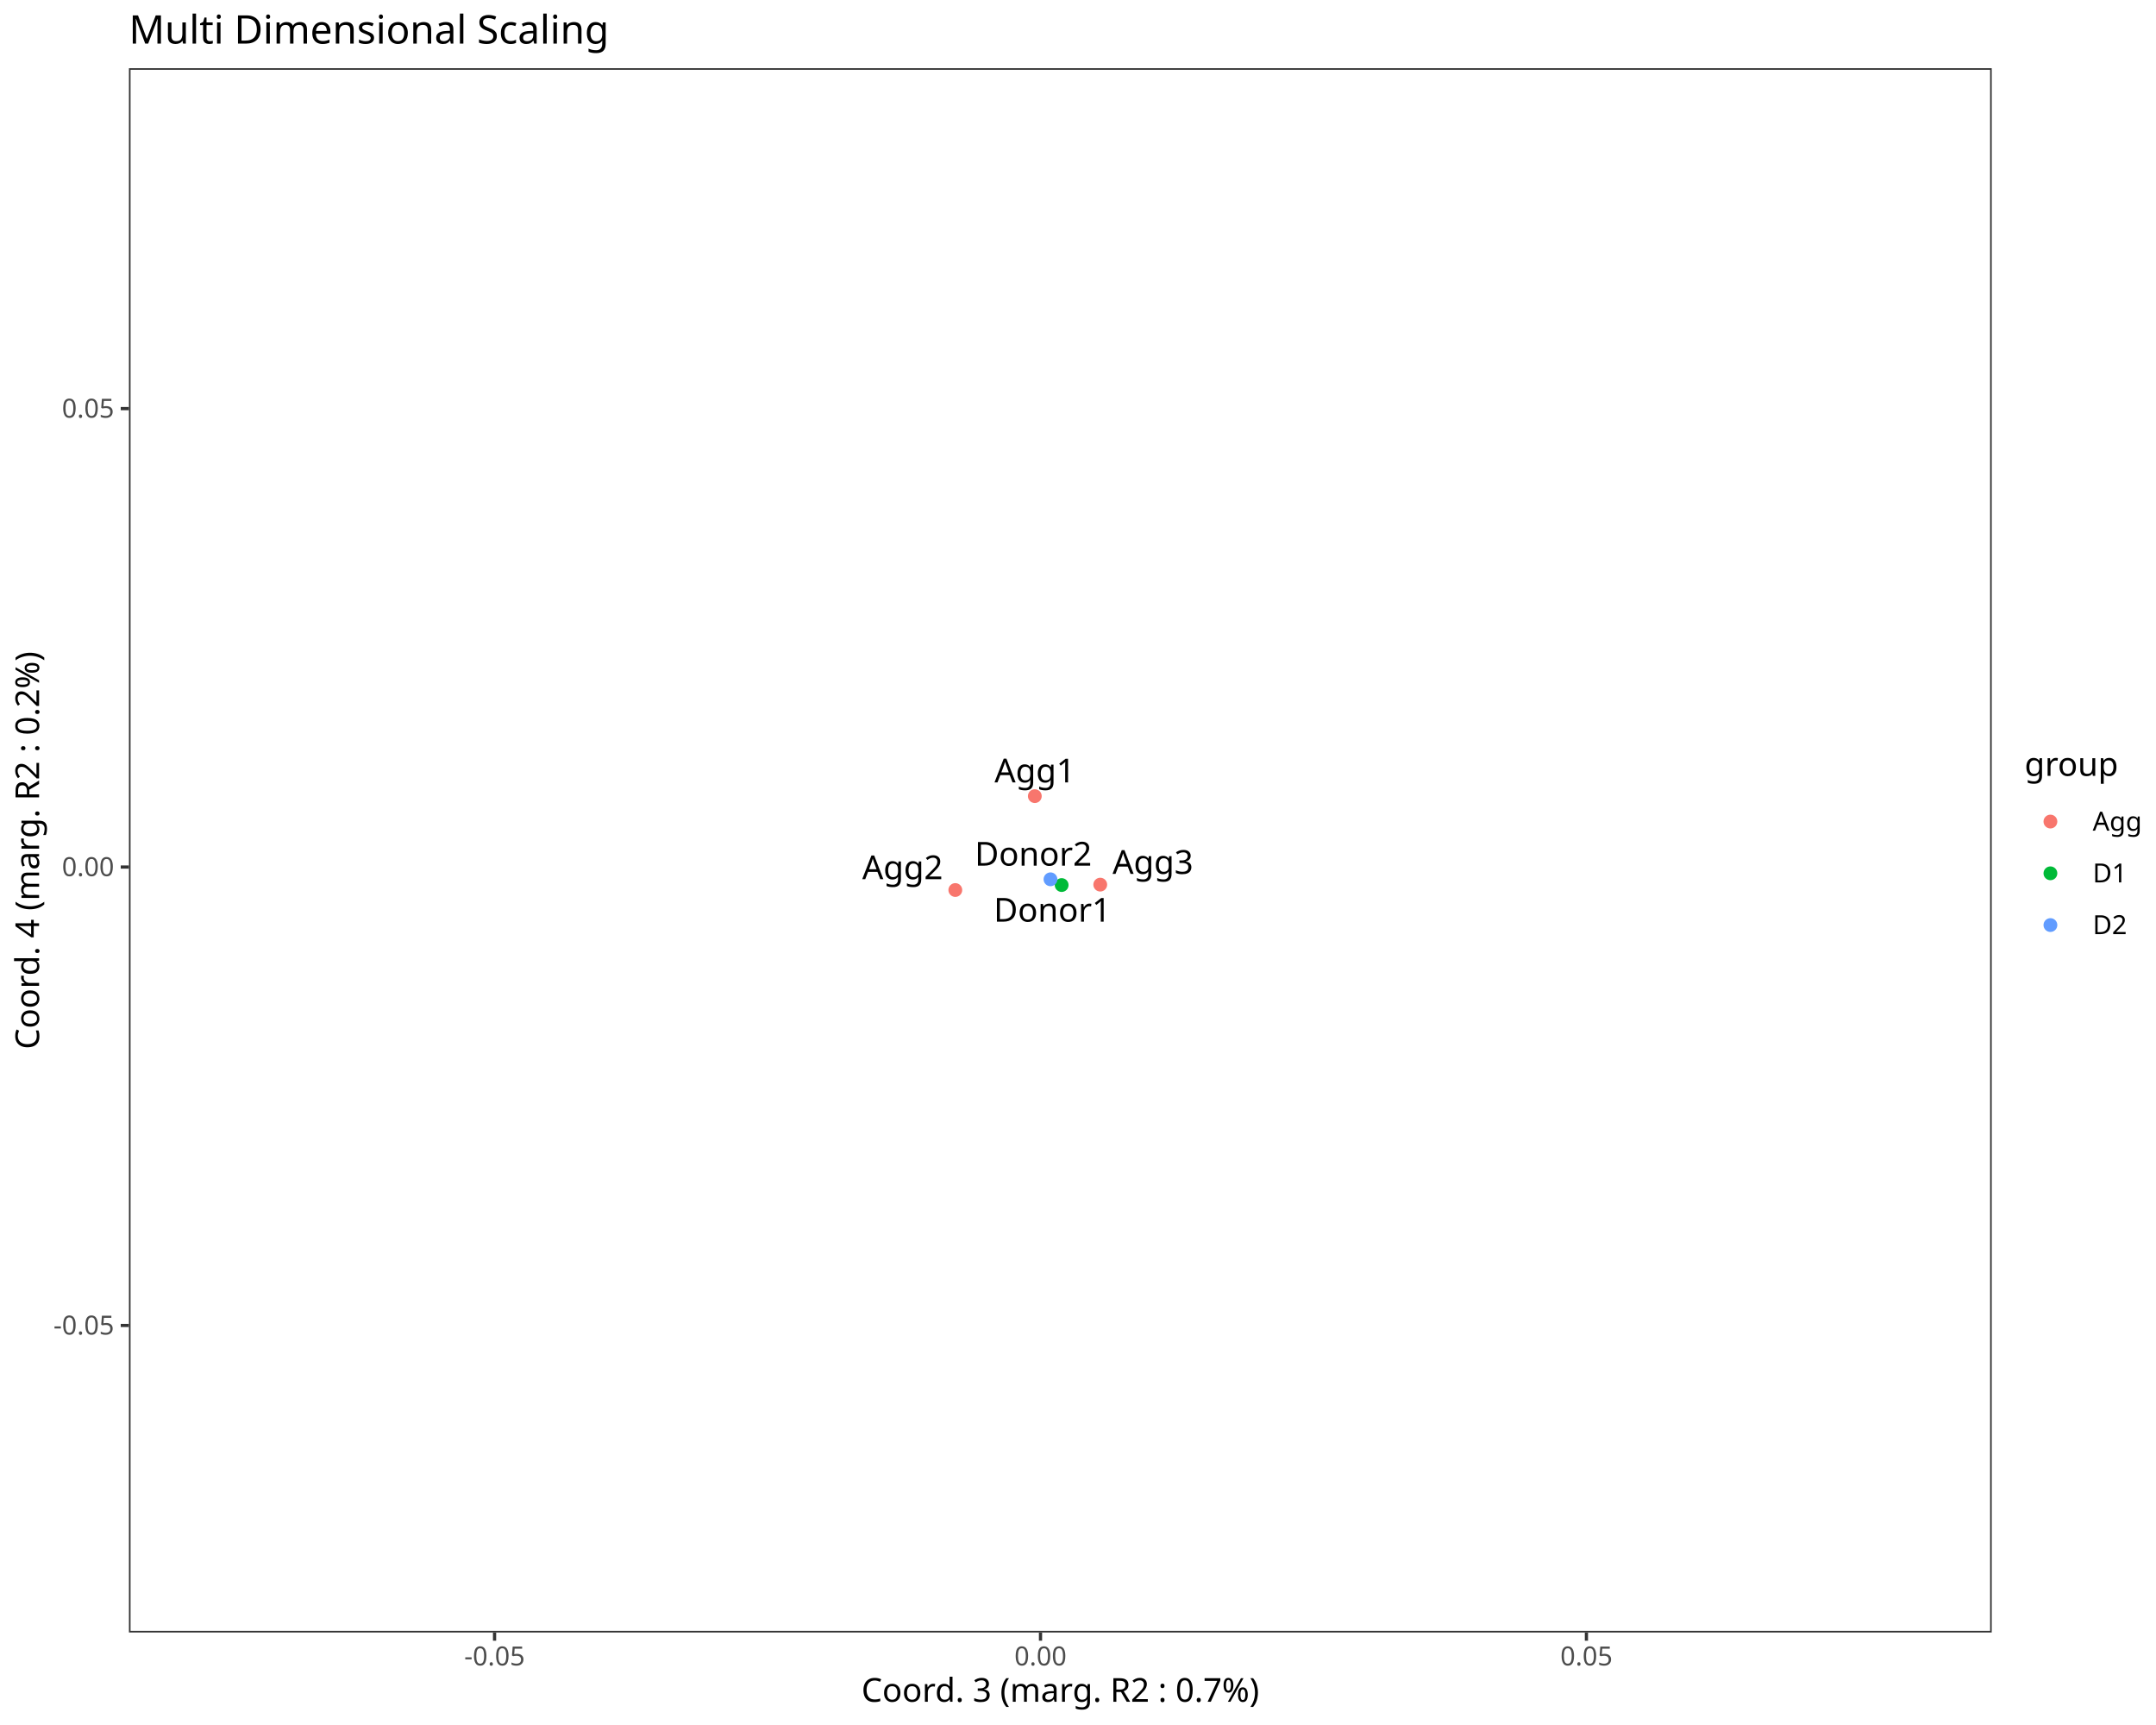
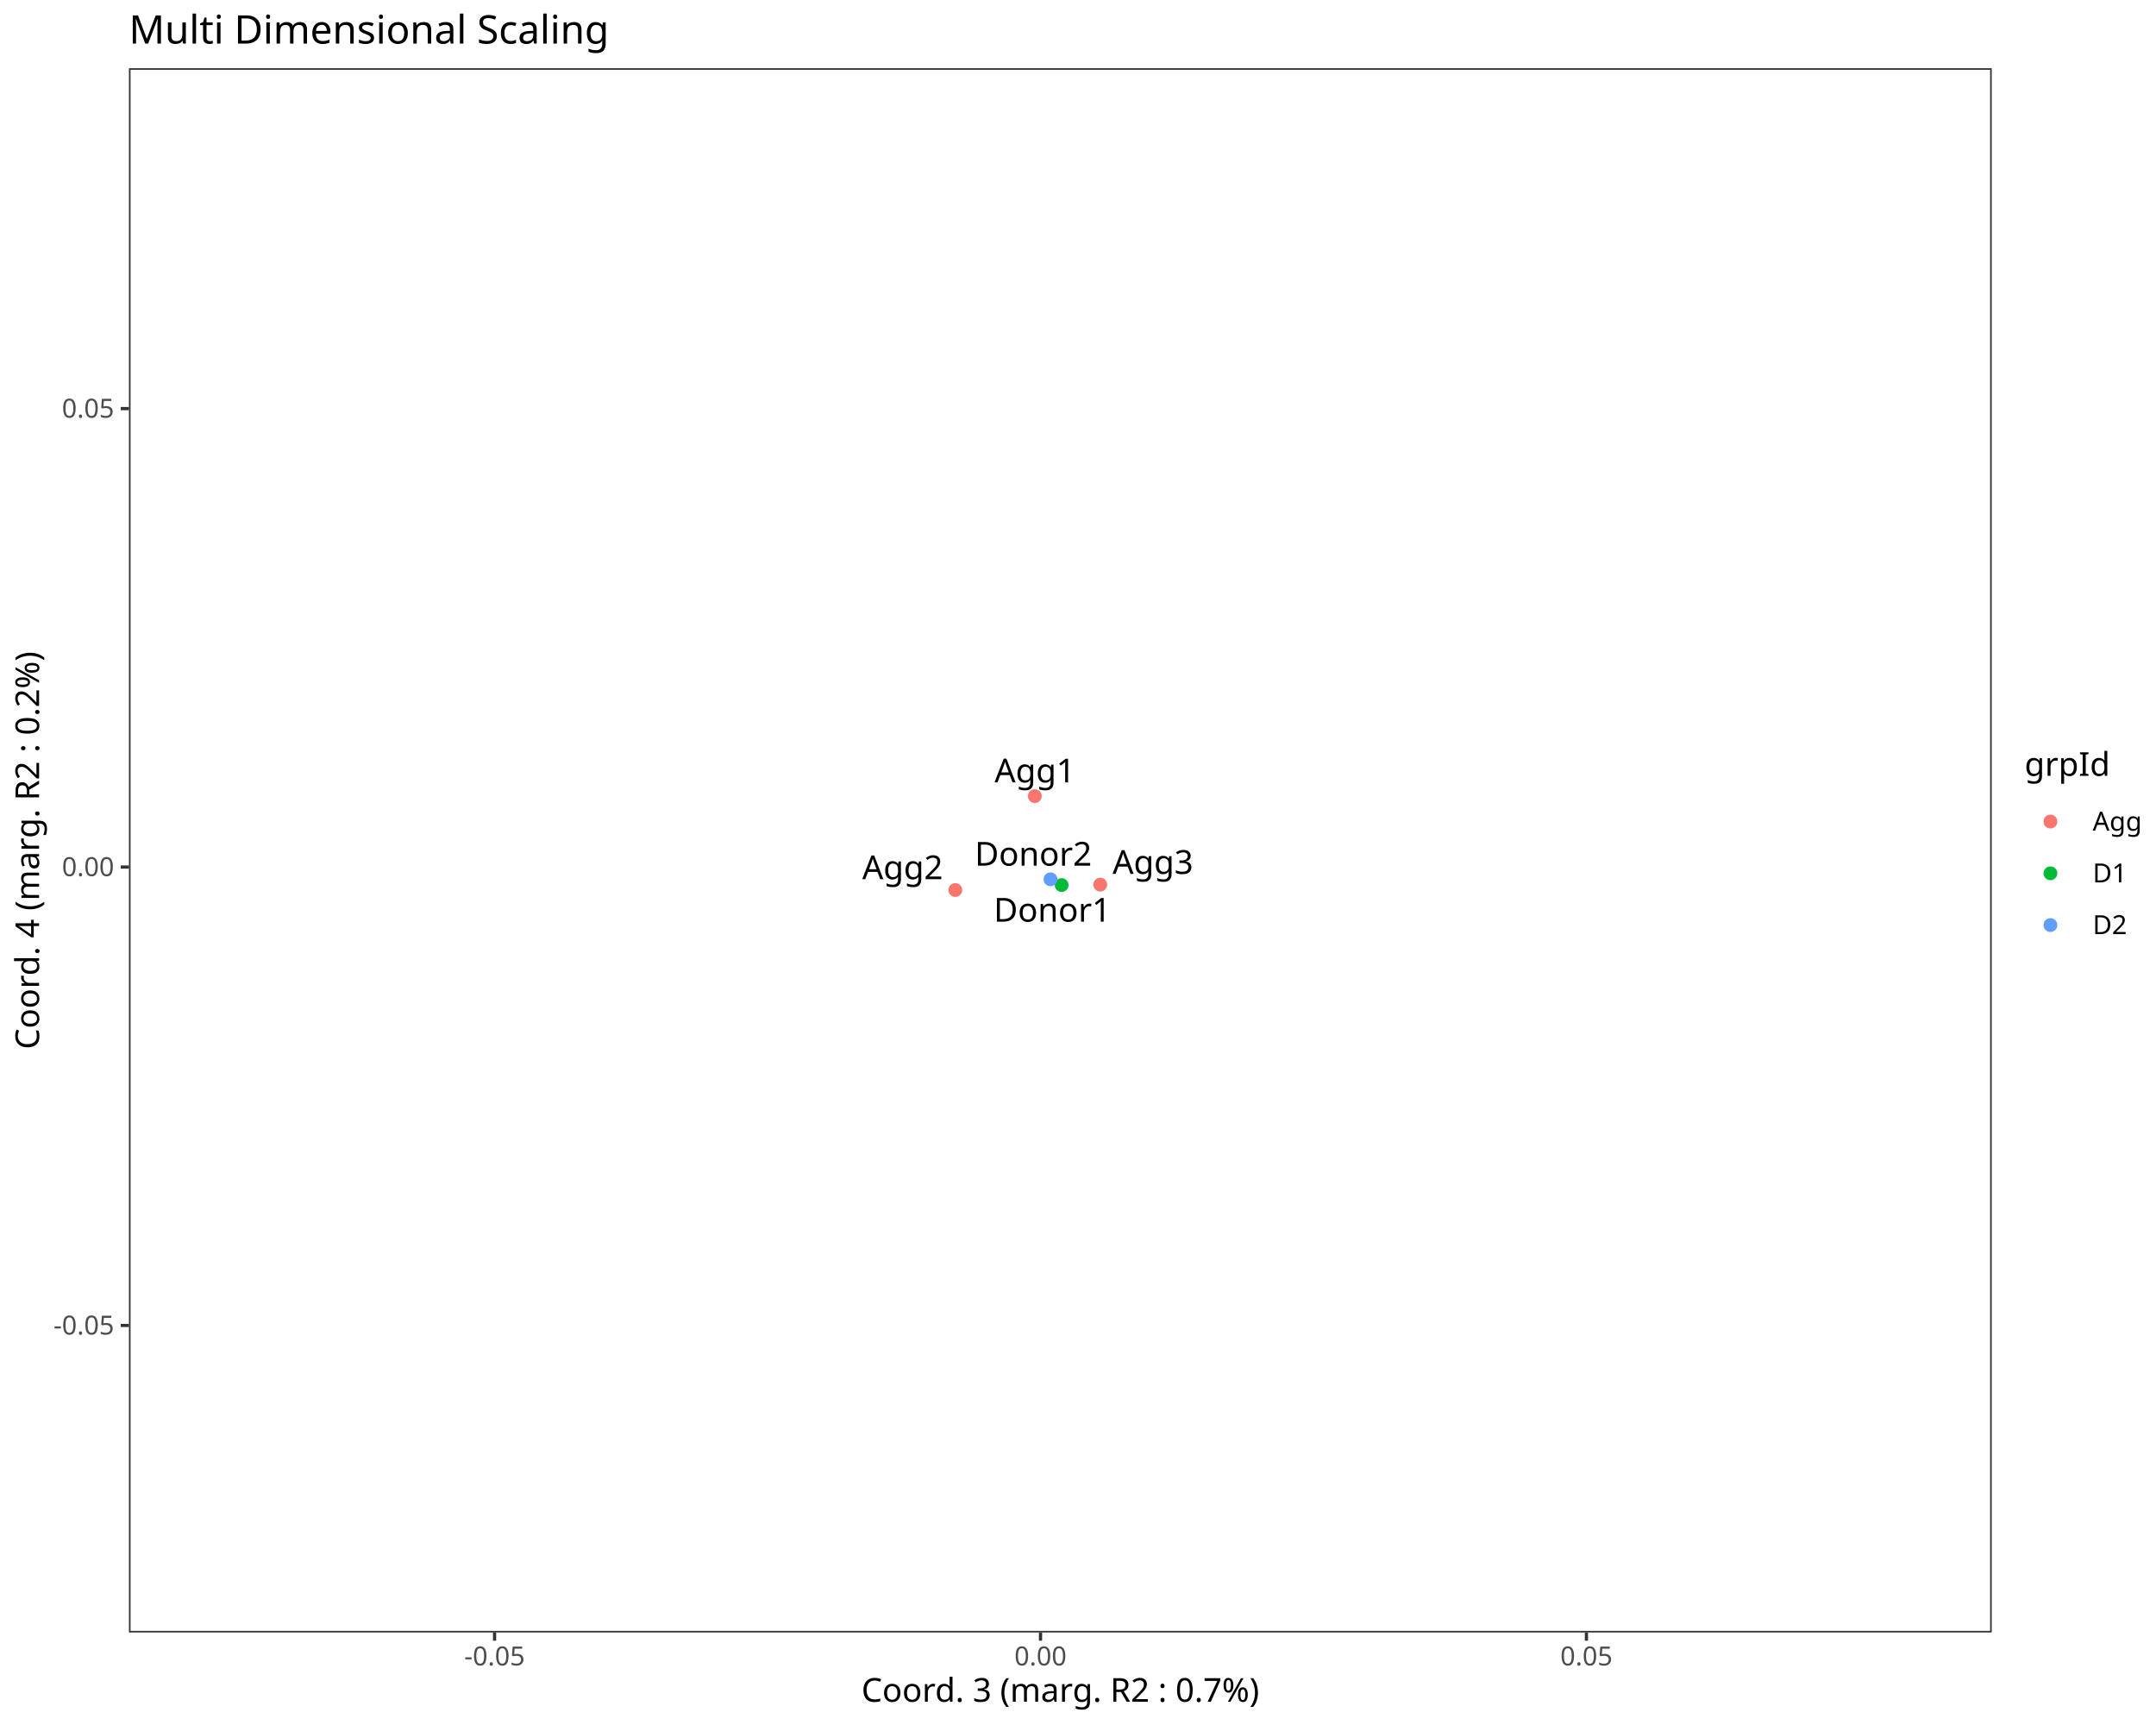
<svg xmlns="http://www.w3.org/2000/svg" class="svglite" data-engine-version="2.0" width="720.00pt" height="576.00pt" viewBox="0 0 720.00 576.00">
  <defs>
    <style type="text/css">
    .svglite line, .svglite polyline, .svglite polygon, .svglite path, .svglite rect, .svglite circle {
      fill: none;
      stroke: #000000;
      stroke-linecap: round;
      stroke-linejoin: round;
      stroke-miterlimit: 10.00;
    }
  </style>
  </defs>
  <rect width="100%" height="100%" style="stroke: none; fill: #FFFFFF;" />
  <defs>
    <clipPath id="cpMC4wMHw3MjAuMDB8MC4wMHw1NzYuMDA=">
      <rect x="0.00" y="0.00" width="720.00" height="576.00" />
    </clipPath>
  </defs>
  <g clip-path="url(#cpMC4wMHw3MjAuMDB8MC4wMHw1NzYuMDA=)">
    <rect x="-0" y="0.00" width="720.00" height="576.00" style="stroke-width: 1.07; stroke: #FFFFFF; fill: #FFFFFF;" />
  </g>
  <defs>
    <clipPath id="cpNDMuMDZ8NjY1LjE0fDIyLjc4fDU0NS4xMQ==">
      <rect x="43.06" y="22.78" width="622.08" height="522.33" />
    </clipPath>
  </defs>
  <g clip-path="url(#cpNDMuMDZ8NjY1LjE0fDIyLjc4fDU0NS4xMQ==)">
    <rect x="43.06" y="22.78" width="622.08" height="522.33" style="stroke-width: 1.07; stroke: none; fill: #FFFFFF;" />
    <text x="351.40" y="307.76" text-anchor="middle" style="font-size: 11.04px; font-family: sans;" textLength="36.21px" lengthAdjust="spacingAndGlyphs">Donor1</text>
    <text x="345.07" y="289.05" text-anchor="middle" style="font-size: 11.04px; font-family: sans;" textLength="36.21px" lengthAdjust="spacingAndGlyphs">Donor2</text>
    <text x="345.59" y="261.25" text-anchor="middle" style="font-size: 11.04px; font-family: sans;" textLength="25.79px" lengthAdjust="spacingAndGlyphs">Agg1</text>
    <text x="301.42" y="293.57" text-anchor="middle" style="font-size: 11.04px; font-family: sans;" textLength="25.79px" lengthAdjust="spacingAndGlyphs">Agg2</text>
    <text x="385.01" y="291.80" text-anchor="middle" style="font-size: 11.04px; font-family: sans;" textLength="25.79px" lengthAdjust="spacingAndGlyphs">Agg3</text>
    <circle cx="354.54" cy="295.53" r="1.95" style="stroke-width: 0.71; stroke: #00BA38; fill: #00BA38;" />
    <circle cx="350.81" cy="293.61" r="1.95" style="stroke-width: 0.71; stroke: #619CFF; fill: #619CFF;" />
    <circle cx="345.58" cy="265.84" r="1.95" style="stroke-width: 0.71; stroke: #F8766D; fill: #F8766D;" />
    <circle cx="319.03" cy="297.19" r="1.95" style="stroke-width: 0.71; stroke: #F8766D; fill: #F8766D;" />
    <circle cx="367.43" cy="295.39" r="1.95" style="stroke-width: 0.71; stroke: #F8766D; fill: #F8766D;" />
    <rect x="43.06" y="22.78" width="622.08" height="522.33" style="stroke-width: 1.07; stroke: #333333;" />
  </g>
  <g clip-path="url(#cpMC4wMHw3MjAuMDB8MC4wMHw1NzYuMDA=)">
    <text x="38.13" y="445.62" text-anchor="end" style="font-size: 8.80px; fill: #4D4D4D; font-family: sans;" textLength="20.06px" lengthAdjust="spacingAndGlyphs">-0.05</text>
    <text x="38.13" y="292.54" text-anchor="end" style="font-size: 8.80px; fill: #4D4D4D; font-family: sans;" textLength="17.13px" lengthAdjust="spacingAndGlyphs">0.00</text>
    <text x="38.13" y="139.46" text-anchor="end" style="font-size: 8.80px; fill: #4D4D4D; font-family: sans;" textLength="17.13px" lengthAdjust="spacingAndGlyphs">0.05</text>
    <polyline points="40.32,442.59 43.06,442.59 " style="stroke-width: 1.07; stroke: #333333; stroke-linecap: butt;" />
    <polyline points="40.32,289.51 43.06,289.51 " style="stroke-width: 1.07; stroke: #333333; stroke-linecap: butt;" />
    <polyline points="40.32,136.43 43.06,136.43 " style="stroke-width: 1.07; stroke: #333333; stroke-linecap: butt;" />
    <polyline points="165.16,547.85 165.16,545.11 " style="stroke-width: 1.07; stroke: #333333; stroke-linecap: butt;" />
    <polyline points="347.48,547.85 347.48,545.11 " style="stroke-width: 1.07; stroke: #333333; stroke-linecap: butt;" />
    <polyline points="529.79,547.85 529.79,545.11 " style="stroke-width: 1.07; stroke: #333333; stroke-linecap: butt;" />
    <text x="165.16" y="556.10" text-anchor="middle" style="font-size: 8.80px; fill: #4D4D4D; font-family: sans;" textLength="20.06px" lengthAdjust="spacingAndGlyphs">-0.05</text>
    <text x="347.48" y="556.10" text-anchor="middle" style="font-size: 8.80px; fill: #4D4D4D; font-family: sans;" textLength="17.13px" lengthAdjust="spacingAndGlyphs">0.00</text>
    <text x="529.79" y="556.10" text-anchor="middle" style="font-size: 8.80px; fill: #4D4D4D; font-family: sans;" textLength="17.13px" lengthAdjust="spacingAndGlyphs">0.05</text>
    <text x="354.10" y="568.24" text-anchor="middle" style="font-size: 11.00px; font-family: sans;" textLength="132.06px" lengthAdjust="spacingAndGlyphs">Coord. 3 (marg. R2 : 0.7%)</text>
    <text transform="translate(13.05,283.95) rotate(-90)" text-anchor="middle" style="font-size: 11.00px; font-family: sans;" textLength="132.06px" lengthAdjust="spacingAndGlyphs">Coord. 4 (marg. R2 : 0.2%)</text>
    <rect x="676.10" y="250.36" width="38.42" height="67.17" style="stroke-width: 1.07; stroke: none; fill: #FFFFFF;" />
-     <text x="676.10" y="259.07" style="font-size: 11.00px; font-family: sans;" textLength="28.14px" lengthAdjust="spacingAndGlyphs">group</text>
+     <text x="676.10" y="259.07" style="font-size: 11.00px; font-family: sans;" textLength="25.07px" lengthAdjust="spacingAndGlyphs">grpId</text>
    <rect x="676.10" y="265.69" width="17.28" height="17.28" style="stroke-width: 1.07; stroke: none; fill: #FFFFFF;" />
    <circle cx="684.74" cy="274.33" r="1.95" style="stroke-width: 0.71; stroke: #F8766D; fill: #F8766D;" />
    <rect x="676.10" y="282.97" width="17.28" height="17.28" style="stroke-width: 1.07; stroke: none; fill: #FFFFFF;" />
    <circle cx="684.74" cy="291.61" r="1.95" style="stroke-width: 0.71; stroke: #00BA38; fill: #00BA38;" />
    <rect x="676.10" y="300.25" width="17.28" height="17.28" style="stroke-width: 1.07; stroke: none; fill: #FFFFFF;" />
    <circle cx="684.74" cy="308.89" r="1.95" style="stroke-width: 0.71; stroke: #619CFF; fill: #619CFF;" />
    <text x="698.86" y="277.36" style="font-size: 8.80px; font-family: sans;" textLength="15.66px" lengthAdjust="spacingAndGlyphs">Agg</text>
    <text x="698.86" y="294.64" style="font-size: 8.80px; font-family: sans;" textLength="11.25px" lengthAdjust="spacingAndGlyphs">D1</text>
    <text x="698.86" y="311.92" style="font-size: 8.80px; font-family: sans;" textLength="11.25px" lengthAdjust="spacingAndGlyphs">D2</text>
    <text x="43.06" y="14.56" style="font-size: 13.20px; font-family: sans;" textLength="151.15px" lengthAdjust="spacingAndGlyphs">Multi Dimensional Scaling</text>
  </g>
</svg>
